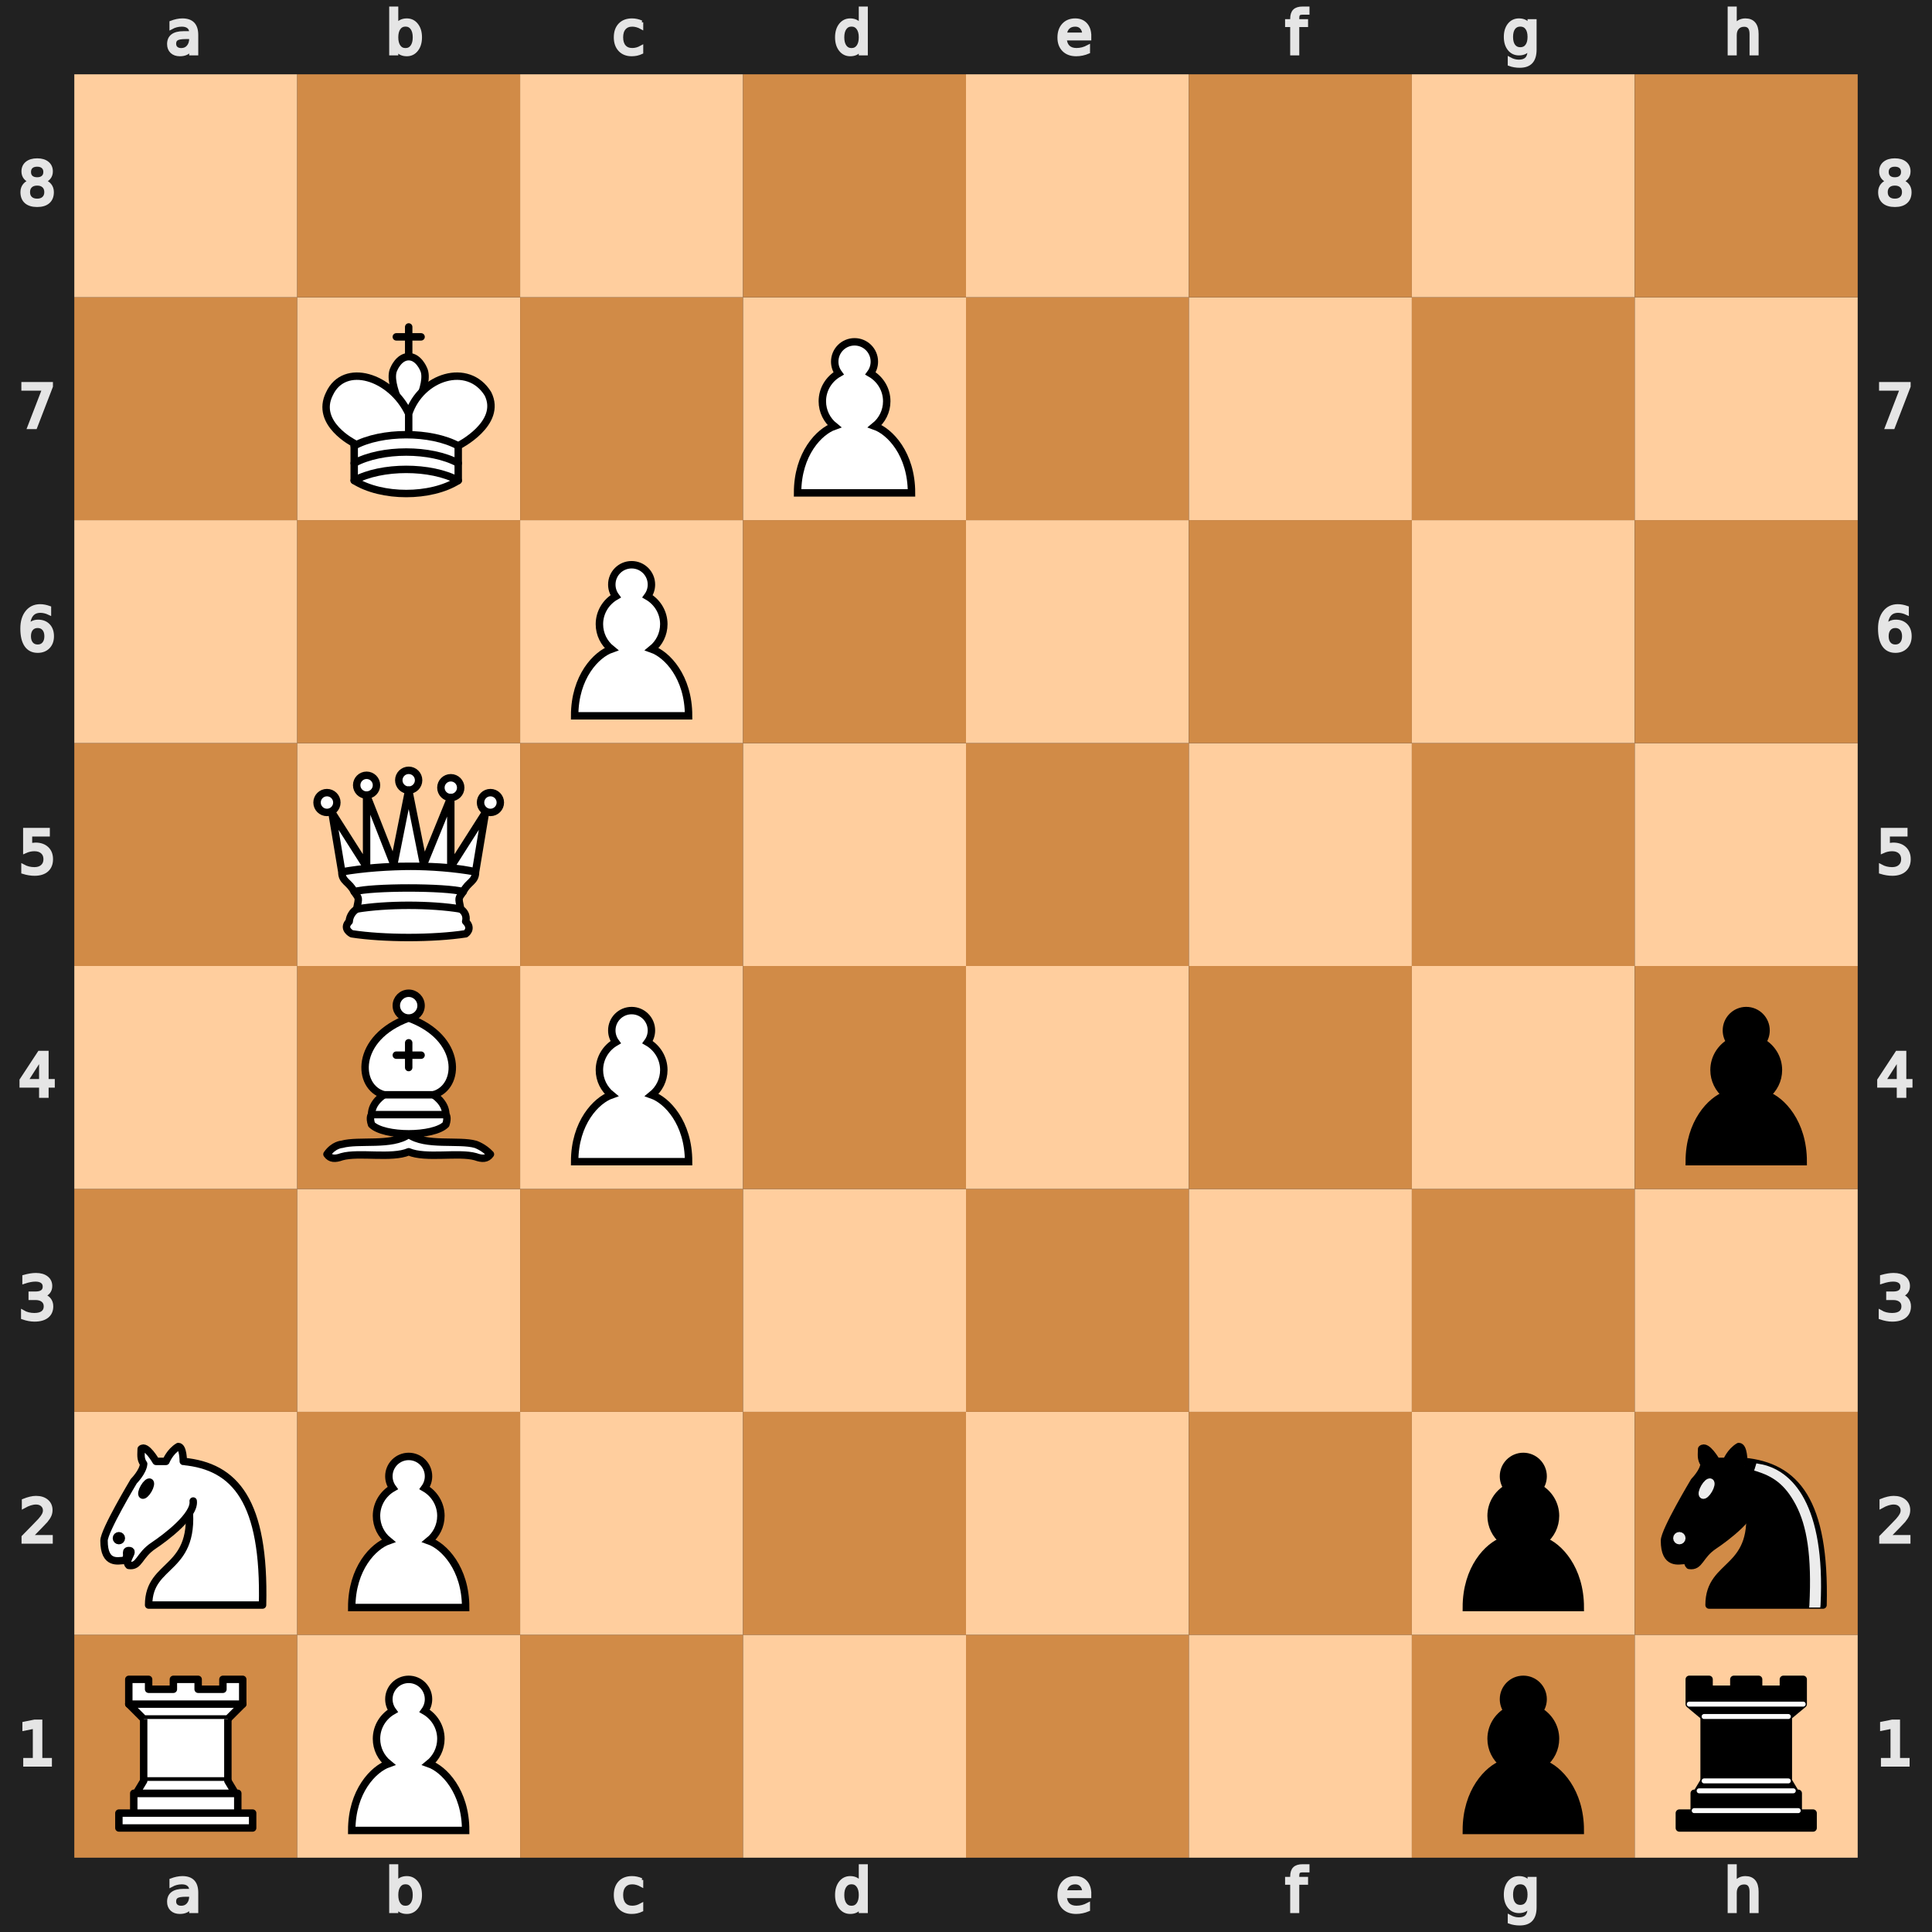
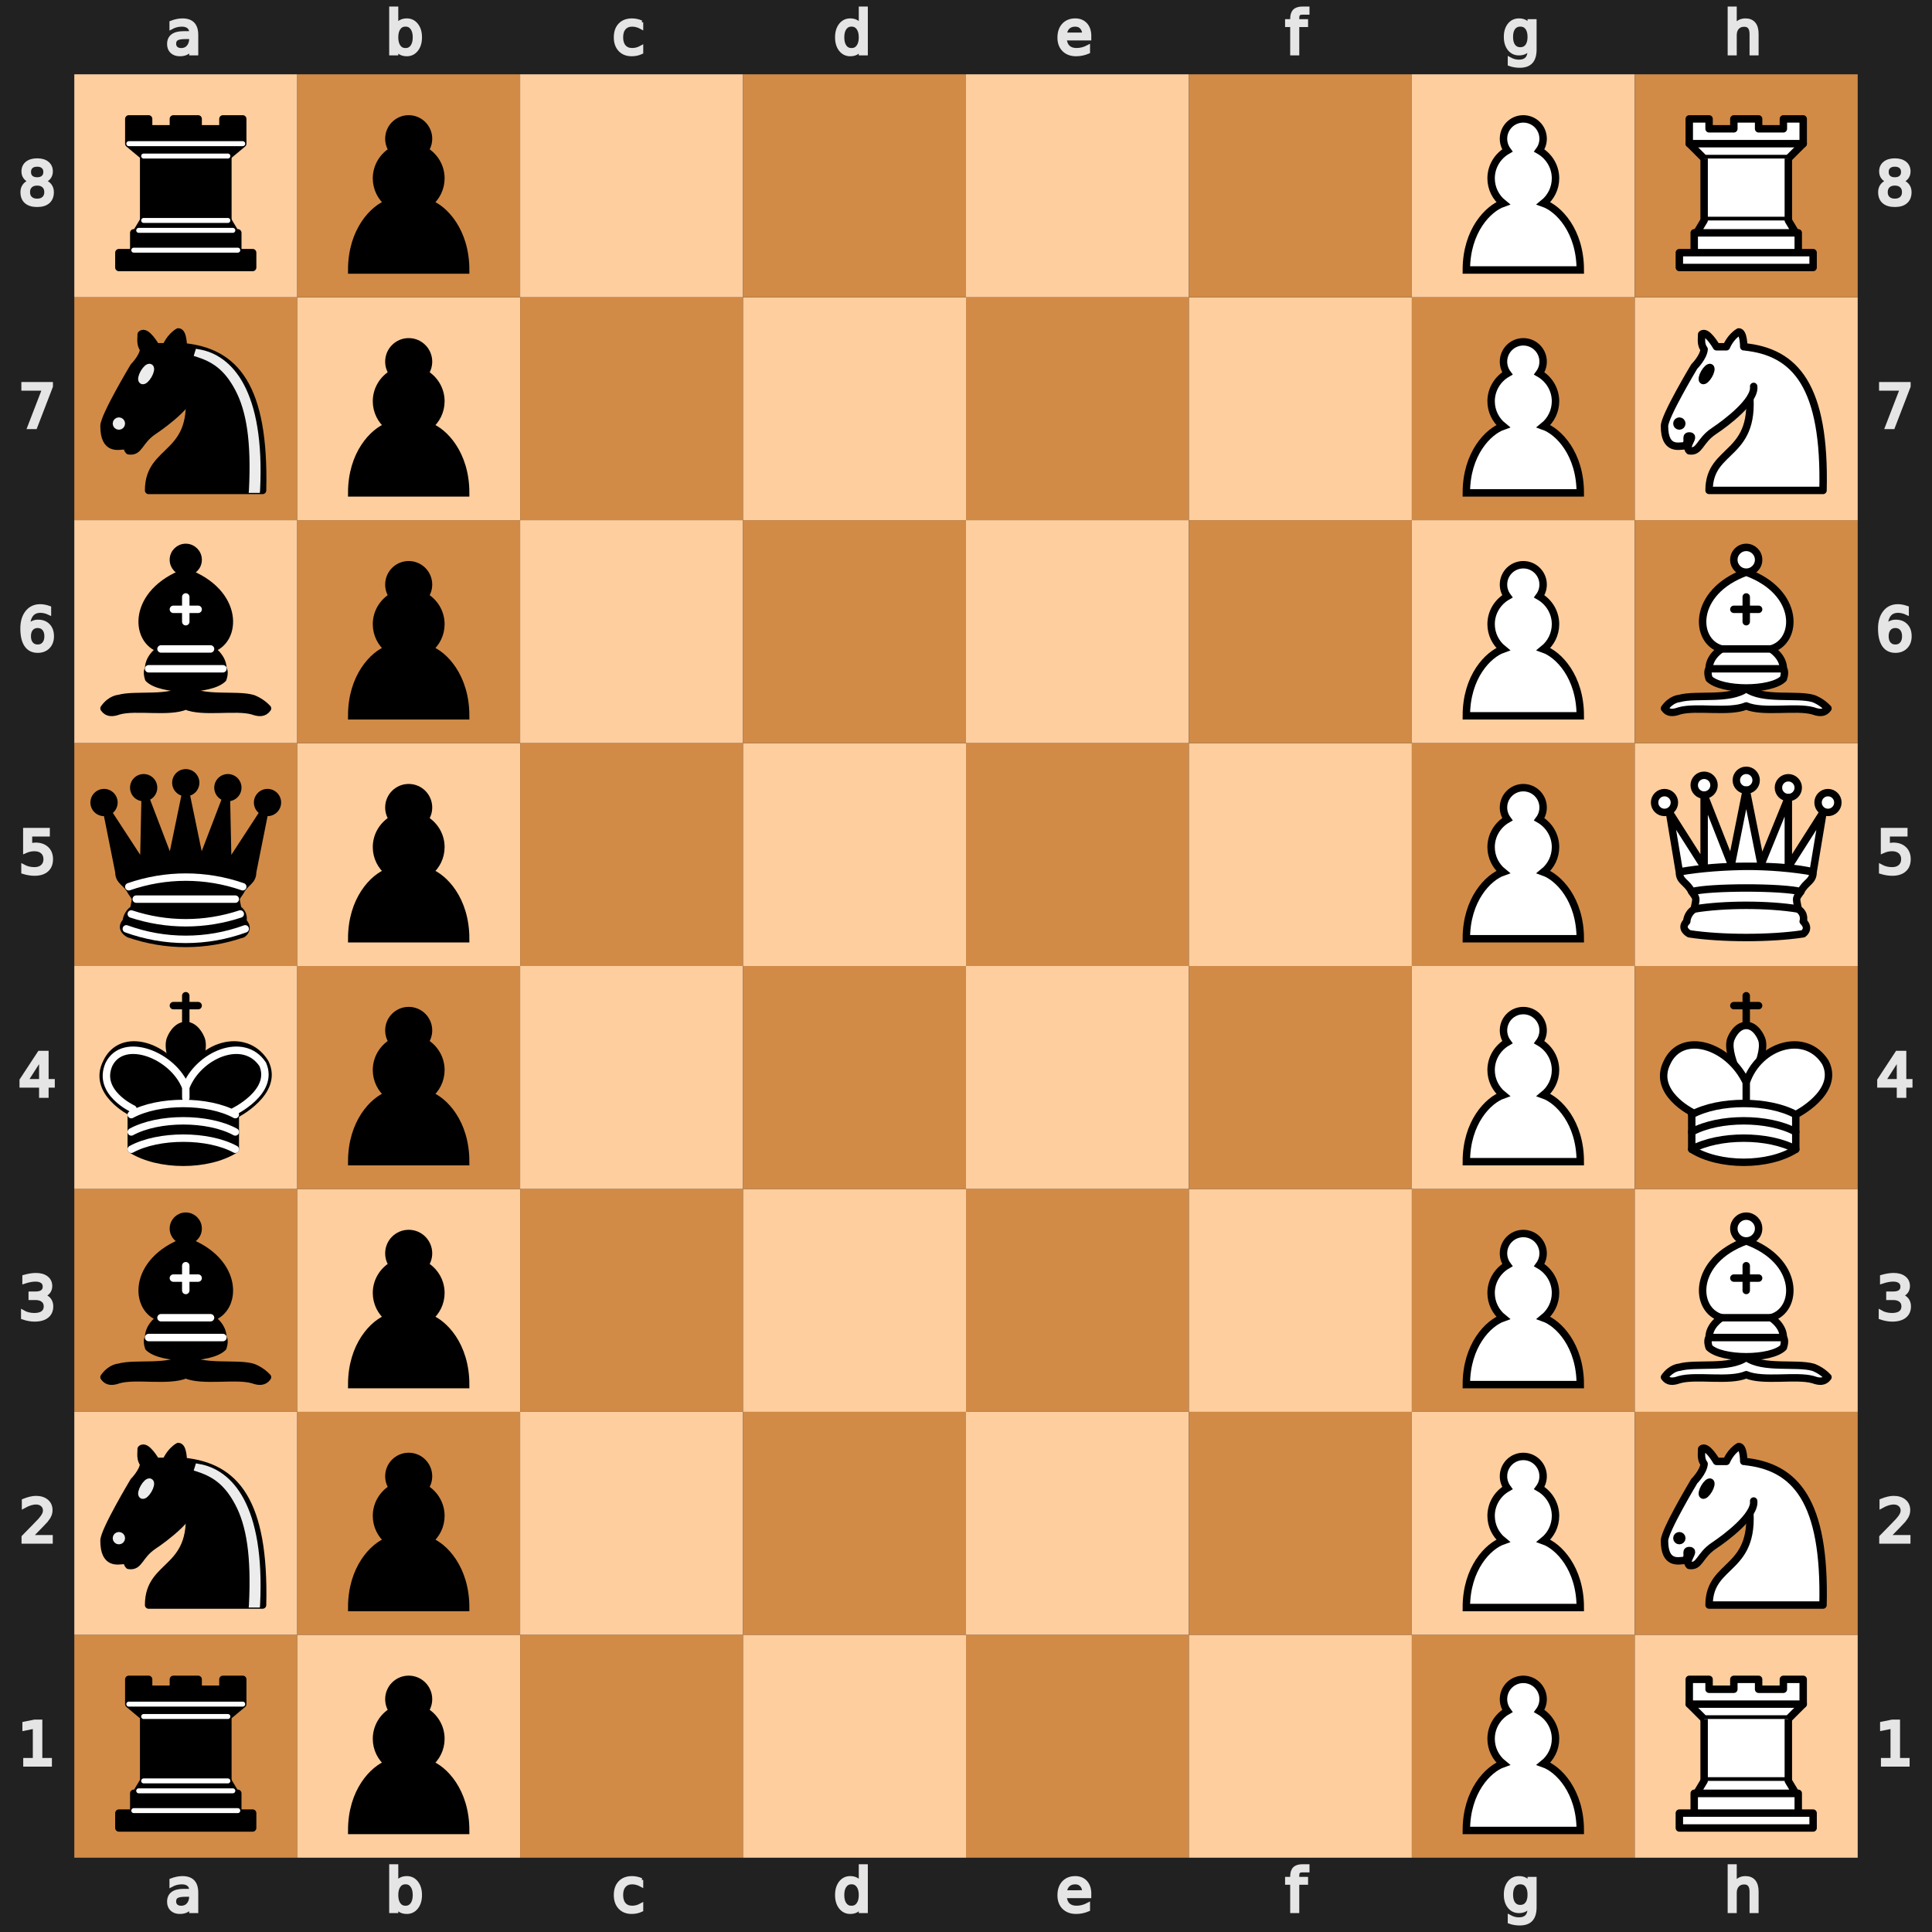
<svg xmlns="http://www.w3.org/2000/svg" xmlns:xlink="http://www.w3.org/1999/xlink" version="1.2" baseProfile="tiny" viewBox="0 0 390 390">
  <defs>
    <g id="white-pawn" class="white pawn">
      <path d="M22.5 9c-2.21 0-4 1.79-4 4 0 .89.29 1.71.78 2.38C17.33 16.5 16 18.59 16 21c0 2.03.94 3.84 2.41 5.03-3 1.06-7.41 5.55-7.41 13.47h23c0-7.92-4.41-12.41-7.41-13.47 1.47-1.19 2.41-3 2.41-5.03 0-2.41-1.33-4.5-3.28-5.62.49-.67.78-1.49.78-2.38 0-2.21-1.79-4-4-4z" fill="#fff" stroke="#000" stroke-width="1.5" stroke-linecap="round" />
    </g>
    <g id="white-knight" class="white knight" fill="none" fill-rule="evenodd" stroke="#000" stroke-width="1.5" stroke-linecap="round" stroke-linejoin="round">
      <path d="M 22,10 C 32.5,11 38.5,18 38,39 L 15,39 C 15,30 25,32.5 23,18" style="fill:#ffffff; stroke:#000000;" />
      <path d="M 24,18 C 24.38,20.91 18.45,25.37 16,27 C 13,29 13.18,31.34 11,31 C 9.958,30.06 12.41,27.96 11,28 C 10,28 11.19,29.23 10,30 C 9,30 5.997,31 6,26 C 6,24 12,14 12,14 C 12,14 13.89,12.1 14,10.5 C 13.27,9.506 13.5,8.5 13.5,7.5 C 14.5,6.5 16.5,10 16.5,10 L 18.5,10 C 18.5,10 19.28,8.008 21,7 C 22,7 22,10 22,10" style="fill:#ffffff; stroke:#000000;" />
      <path d="M 9.5 25.5 A 0.5 0.5 0 1 1 8.5,25.5 A 0.5 0.5 0 1 1 9.5 25.5 z" style="fill:#000000; stroke:#000000;" />
      <path d="M 15 15.5 A 0.5 1.5 0 1 1 14,15.5 A 0.5 1.5 0 1 1 15 15.5 z" transform="matrix(0.866,0.5,-0.5,0.866,9.693,-5.173)" style="fill:#000000; stroke:#000000;" />
    </g>
    <g id="white-bishop" class="white bishop" fill="none" fill-rule="evenodd" stroke="#000" stroke-width="1.5" stroke-linecap="round" stroke-linejoin="round">
      <g fill="#fff" stroke-linecap="butt">
        <path d="M9 36c3.39-.97 10.11.43 13.5-2 3.39 2.43 10.11 1.03 13.5 2 0 0 1.65.54 3 2-.68.97-1.65.99-3 .5-3.39-.97-10.11.46-13.5-1-3.39 1.46-10.11.03-13.5 1-1.354.49-2.323.47-3-.5 1.354-1.94 3-2 3-2zM15 32c2.5 2.5 12.5 2.5 15 0 .5-1.5 0-2 0-2 0-2.5-2.5-4-2.5-4 5.5-1.5 6-11.5-5-15.5-11 4-10.5 14-5 15.5 0 0-2.5 1.5-2.5 4 0 0-.5.5 0 2zM25 8a2.5 2.5 0 1 1-5 0 2.5 2.5 0 1 1 5 0z" />
      </g>
      <path d="M17.5 26h10M15 30h15m-7.5-14.5v5M20 18h5" stroke-linejoin="miter" />
    </g>
    <g id="white-rook" class="white rook" fill="#fff" fill-rule="evenodd" stroke="#000" stroke-width="1.5" stroke-linecap="round" stroke-linejoin="round">
      <path d="M9 39h27v-3H9v3zM12 36v-4h21v4H12zM11 14V9h4v2h5V9h5v2h5V9h4v5" stroke-linecap="butt" />
      <path d="M34 14l-3 3H14l-3-3" />
      <path d="M31 17v12.5H14V17" stroke-linecap="butt" stroke-linejoin="miter" />
      <path d="M31 29.5l1.5 2.5h-20l1.5-2.5" />
      <path d="M11 14h23" fill="none" stroke-linejoin="miter" />
    </g>
    <g id="white-queen" class="white queen" fill="#fff" fill-rule="evenodd" stroke="#000" stroke-width="1.5" stroke-linecap="round" stroke-linejoin="round">
      <path d="M8 12a2 2 0 1 1-4 0 2 2 0 1 1 4 0zM24.5 7.5a2 2 0 1 1-4 0 2 2 0 1 1 4 0zM41 12a2 2 0 1 1-4 0 2 2 0 1 1 4 0zM16 8.5a2 2 0 1 1-4 0 2 2 0 1 1 4 0zM33 9a2 2 0 1 1-4 0 2 2 0 1 1 4 0z" />
      <path d="M9 26c8.5-1.5 21-1.5 27 0l2-12-7 11V11l-5.5 13.5-3-15-3 15-5.5-14V25L7 14l2 12zM9 26c0 2 1.5 2 2.5 4 1 1.5 1 1 .5 3.5-1.5 1-1.5 2.5-1.5 2.5-1.5 1.5.5 2.5.5 2.5 6.5 1 16.5 1 23 0 0 0 1.5-1 0-2.5 0 0 .5-1.5-1-2.5-.5-2.5-.5-2 .5-3.5 1-2 2.5-2 2.5-4-8.5-1.5-18.5-1.5-27 0z" stroke-linecap="butt" />
      <path d="M11.5 30c3.5-1 18.5-1 22 0M12 33.5c6-1 15-1 21 0" fill="none" />
    </g>
    <g id="white-king" class="white king" fill="none" fill-rule="evenodd" stroke="#000" stroke-width="1.5" stroke-linecap="round" stroke-linejoin="round">
      <path d="M22.5 11.63V6M20 8h5" stroke-linejoin="miter" />
      <path d="M22.5 25s4.5-7.5 3-10.5c0 0-1-2.5-3-2.5s-3 2.5-3 2.5c-1.5 3 3 10.5 3 10.5" fill="#fff" stroke-linecap="butt" stroke-linejoin="miter" />
      <path d="M11.5 37c5.5 3.5 15.5 3.5 21 0v-7s9-4.5 6-10.5c-4-6.5-13.5-3.5-16 4V27v-3.5c-3.5-7.5-13-10.5-16-4-3 6 5 10 5 10V37z" fill="#fff" />
      <path d="M11.5 30c5.5-3 15.5-3 21 0m-21 3.5c5.5-3 15.5-3 21 0m-21 3.5c5.5-3 15.5-3 21 0" />
    </g>
    <g id="black-pawn" class="black pawn">
      <path d="M22.5 9c-2.21 0-4 1.79-4 4 0 .89.29 1.71.78 2.38C17.33 16.5 16 18.59 16 21c0 2.03.94 3.84 2.41 5.03-3 1.06-7.41 5.55-7.41 13.47h23c0-7.92-4.41-12.41-7.41-13.47 1.47-1.19 2.41-3 2.41-5.03 0-2.41-1.33-4.5-3.28-5.62.49-.67.78-1.49.78-2.38 0-2.21-1.79-4-4-4z" fill="#000" stroke="#000" stroke-width="1.5" stroke-linecap="round" />
    </g>
    <g id="black-knight" class="black knight" fill="none" fill-rule="evenodd" stroke="#000" stroke-width="1.5" stroke-linecap="round" stroke-linejoin="round">
      <path d="M 22,10 C 32.5,11 38.5,18 38,39 L 15,39 C 15,30 25,32.5 23,18" style="fill:#000000; stroke:#000000;" />
      <path d="M 24,18 C 24.38,20.91 18.45,25.37 16,27 C 13,29 13.18,31.34 11,31 C 9.958,30.06 12.41,27.96 11,28 C 10,28 11.19,29.23 10,30 C 9,30 5.997,31 6,26 C 6,24 12,14 12,14 C 12,14 13.89,12.1 14,10.5 C 13.27,9.506 13.5,8.5 13.5,7.5 C 14.5,6.5 16.5,10 16.5,10 L 18.5,10 C 18.5,10 19.28,8.008 21,7 C 22,7 22,10 22,10" style="fill:#000000; stroke:#000000;" />
      <path d="M 9.5 25.5 A 0.5 0.5 0 1 1 8.5,25.5 A 0.5 0.5 0 1 1 9.5 25.5 z" style="fill:#ececec; stroke:#ececec;" />
      <path d="M 15 15.5 A 0.5 1.5 0 1 1 14,15.5 A 0.5 1.5 0 1 1 15 15.5 z" transform="matrix(0.866,0.5,-0.5,0.866,9.693,-5.173)" style="fill:#ececec; stroke:#ececec;" />
      <path d="M 24.55,10.4 L 24.1,11.85 L 24.6,12 C 27.75,13 30.25,14.49 32.5,18.75 C 34.75,23.01 35.75,29.06 35.25,39 L 35.2,39.5 L 37.45,39.5 L 37.5,39 C 38,28.94 36.62,22.15 34.25,17.66 C 31.88,13.17 28.46,11.02 25.06,10.5 L 24.55,10.4 z " style="fill:#ececec; stroke:none;" />
    </g>
+     <g id="black-bishop" class="black bishop" fill="none" fill-rule="evenodd" stroke="#000" stroke-width="1.5" stroke-linecap="round" stroke-linejoin="round">
+       <path d="M9 36c3.39-.97 10.11.43 13.5-2 3.39 2.43 10.11 1.03 13.5 2 0 0 1.65.54 3 2-.68.97-1.65.99-3 .5-3.39-.97-10.11.46-13.5-1-3.39 1.46-10.11.03-13.5 1-1.354.49-2.323.47-3-.5 1.354-1.94 3-2 3-2zm6-4c2.5 2.5 12.5 2.5 15 0 .5-1.5 0-2 0-2 0-2.5-2.5-4-2.5-4 5.5-1.5 6-11.5-5-15.5-11 4-10.5 14-5 15.5 0 0-2.5 1.5-2.5 4 0 0-.5.5 0 2zM25 8a2.5 2.5 0 1 1-5 0 2.5 2.5 0 1 1 5 0z" fill="#000" stroke-linecap="butt" />
+       <path d="M17.5 26h10M15 30h15m-7.5-14.5v5M20 18h5" stroke="#fff" stroke-linejoin="miter" />
+     </g>
    <g id="black-rook" class="black rook" fill="#000" fill-rule="evenodd" stroke="#000" stroke-width="1.5" stroke-linecap="round" stroke-linejoin="round">
      <path d="M9 39h27v-3H9v3zM12.5 32l1.5-2.5h17l1.5 2.5h-20zM12 36v-4h21v4H12z" stroke-linecap="butt" />
      <path d="M14 29.5v-13h17v13H14z" stroke-linecap="butt" stroke-linejoin="miter" />
      <path d="M14 16.5L11 14h23l-3 2.5H14zM11 14V9h4v2h5V9h5v2h5V9h4v5H11z" stroke-linecap="butt" />
      <path d="M12 35.5h21M13 31.5h19M14 29.5h17M14 16.5h17M11 14h23" fill="none" stroke="#fff" stroke-width="1" stroke-linejoin="miter" />
+     </g>
+     <g id="black-queen" class="black queen" fill="#000" fill-rule="evenodd" stroke="#000" stroke-width="1.5" stroke-linecap="round" stroke-linejoin="round">
+       <g fill="#000" stroke="none">
+         <circle cx="6" cy="12" r="2.75" />
+         <circle cx="14" cy="9" r="2.75" />
+         <circle cx="22.5" cy="8" r="2.75" />
+         <circle cx="31" cy="9" r="2.75" />
+         <circle cx="39" cy="12" r="2.75" />
+       </g>
+       <path d="M9 26c8.5-1.5 21-1.5 27 0l2.5-12.5L31 25l-.3-14.1-5.2 13.6-3-14.5-3 14.5-5.2-13.6L14 25 6.5 13.5 9 26zM9 26c0 2 1.5 2 2.5 4 1 1.5 1 1 .5 3.5-1.5 1-1.5 2.5-1.5 2.5-1.5 1.5.5 2.5.5 2.5 6.5 1 16.5 1 23 0 0 0 1.5-1 0-2.5 0 0 .5-1.5-1-2.5-.5-2.5-.5-2 .5-3.5 1-2 2.5-2 2.5-4-8.5-1.5-18.5-1.5-27 0z" stroke-linecap="butt" />
+       <path d="M11 38.5a35 35 1 0 0 23 0" fill="none" stroke-linecap="butt" />
+       <path d="M11 29a35 35 1 0 1 23 0M12.5 31.5h20M11.5 34.5a35 35 1 0 0 22 0M10.5 37.5a35 35 1 0 0 24 0" fill="none" stroke="#fff" />
+     </g>
+     <g id="black-king" class="black king" fill="none" fill-rule="evenodd" stroke="#000" stroke-width="1.5" stroke-linecap="round" stroke-linejoin="round">
+       <path d="M22.5 11.63V6" stroke-linejoin="miter" />
+       <path d="M22.5 25s4.5-7.5 3-10.5c0 0-1-2.5-3-2.5s-3 2.5-3 2.5c-1.5 3 3 10.5 3 10.5" fill="#000" stroke-linecap="butt" stroke-linejoin="miter" />
+       <path d="M11.5 37c5.5 3.5 15.5 3.5 21 0v-7s9-4.5 6-10.5c-4-6.5-13.5-3.5-16 4V27v-3.5c-3.5-7.5-13-10.5-16-4-3 6 5 10 5 10V37z" fill="#000" />
+       <path d="M20 8h5" stroke-linejoin="miter" />
+       <path d="M32 29.5s8.5-4 6.03-9.65C34.15 14 25 18 22.5 24.5l.01 2.1-.01-2.1C20 18 9.906 14 6.997 19.85c-2.497 5.65 4.853 9 4.853 9M11.5 30c5.5-3 15.5-3 21 0m-21 3.5c5.5-3 15.5-3 21 0m-21 3.5c5.5-3 15.5-3 21 0" stroke="#fff" />
    </g>
  </defs>
  <rect x="0" y="0" width="390" height="390" fill="#212121" />
  <g transform="translate(20, 0) scale(0.75, 0.75)" fill="#e5e5e5" stroke="#e5e5e5">
    <path d="M23.328 10.016q-1.742 0-2.414.398-.672.398-.672 1.36 0 .765.5 1.218.508.445 1.375.445 1.196 0 1.914-.843.727-.852.727-2.258v-.32zm2.867-.594v4.992h-1.437v-1.328q-.492.797-1.227 1.18-.734.375-1.797.375-1.343 0-2.14-.75-.79-.758-.79-2.024 0-1.476.985-2.226.992-.75 2.953-.75h2.016V8.75q0-.992-.656-1.531-.649-.547-1.829-.547-.75 0-1.46.18-.711.18-1.368.539V6.062q.79-.304 1.532-.453.742-.156 1.445-.156 1.898 0 2.836.984.937.985.937 2.985z" />
  </g>
  <g transform="translate(20, 375) scale(0.75, 0.75)" fill="#e5e5e5" stroke="#e5e5e5">
    <path d="M23.328 10.016q-1.742 0-2.414.398-.672.398-.672 1.36 0 .765.5 1.218.508.445 1.375.445 1.196 0 1.914-.843.727-.852.727-2.258v-.32zm2.867-.594v4.992h-1.437v-1.328q-.492.797-1.227 1.18-.734.375-1.797.375-1.343 0-2.14-.75-.79-.758-.79-2.024 0-1.476.985-2.226.992-.75 2.953-.75h2.016V8.75q0-.992-.656-1.531-.649-.547-1.829-.547-.75 0-1.46.18-.711.18-1.368.539V6.062q.79-.304 1.532-.453.742-.156 1.445-.156 1.898 0 2.836.984.937.985.937 2.985z" />
  </g>
  <g transform="translate(65, 0) scale(0.75, 0.75)" fill="#e5e5e5" stroke="#e5e5e5">
    <path d="M24.922 10.047q0-1.586-.656-2.485-.649-.906-1.79-.906-1.14 0-1.796.906-.649.899-.649 2.485 0 1.586.649 2.492.656.898 1.797.898 1.14 0 1.789-.898.656-.906.656-2.492zm-4.89-3.055q.452-.781 1.14-1.156.695-.383 1.656-.383 1.594 0 2.586 1.266 1 1.265 1 3.328 0 2.062-1 3.328-.992 1.266-2.586 1.266-.96 0-1.656-.375-.688-.383-1.14-1.164v1.312h-1.446V2.258h1.445z" />
  </g>
  <g transform="translate(65, 375) scale(0.75, 0.75)" fill="#e5e5e5" stroke="#e5e5e5">
    <path d="M24.922 10.047q0-1.586-.656-2.485-.649-.906-1.79-.906-1.14 0-1.796.906-.649.899-.649 2.485 0 1.586.649 2.492.656.898 1.797.898 1.14 0 1.789-.898.656-.906.656-2.492zm-4.89-3.055q.452-.781 1.14-1.156.695-.383 1.656-.383 1.594 0 2.586 1.266 1 1.265 1 3.328 0 2.062-1 3.328-.992 1.266-2.586 1.266-.96 0-1.656-.375-.688-.383-1.14-1.164v1.312h-1.446V2.258h1.445z" />
  </g>
  <g transform="translate(110, 0) scale(0.75, 0.75)" fill="#e5e5e5" stroke="#e5e5e5">
    <path d="M25.96 6v1.344q-.608-.336-1.226-.5-.609-.172-1.234-.172-1.398 0-2.172.89-.773.883-.773 2.485 0 1.601.773 2.492.774.883 2.172.883.625 0 1.234-.164.618-.172 1.227-.508v1.328q-.602.281-1.25.422-.64.14-1.367.14-1.977 0-3.14-1.242-1.165-1.242-1.165-3.351 0-2.14 1.172-3.367 1.18-1.227 3.227-1.227.664 0 1.296.14.633.134 1.227.407z" />
  </g>
  <g transform="translate(110, 375) scale(0.75, 0.75)" fill="#e5e5e5" stroke="#e5e5e5">
    <path d="M25.96 6v1.344q-.608-.336-1.226-.5-.609-.172-1.234-.172-1.398 0-2.172.89-.773.883-.773 2.485 0 1.601.773 2.492.774.883 2.172.883.625 0 1.234-.164.618-.172 1.227-.508v1.328q-.602.281-1.25.422-.64.14-1.367.14-1.977 0-3.14-1.242-1.165-1.242-1.165-3.351 0-2.14 1.172-3.367 1.18-1.227 3.227-1.227.664 0 1.296.14.633.134 1.227.407z" />
  </g>
  <g transform="translate(155, 0) scale(0.75, 0.75)" fill="#e5e5e5" stroke="#e5e5e5">
    <path d="M24.973 6.992V2.258h1.437v12.156h-1.437v-1.312q-.453.78-1.149 1.164-.687.375-1.656.375-1.586 0-2.586-1.266-.992-1.266-.992-3.328 0-2.063.992-3.328 1-1.266 2.586-1.266.969 0 1.656.383.696.375 1.149 1.156zm-4.899 3.055q0 1.586.649 2.492.656.898 1.797.898 1.14 0 1.796-.898.657-.906.657-2.492 0-1.586-.657-2.485-.656-.906-1.796-.906-1.141 0-1.797.906-.649.899-.649 2.485z" />
  </g>
  <g transform="translate(155, 375) scale(0.75, 0.75)" fill="#e5e5e5" stroke="#e5e5e5">
    <path d="M24.973 6.992V2.258h1.437v12.156h-1.437v-1.312q-.453.78-1.149 1.164-.687.375-1.656.375-1.586 0-2.586-1.266-.992-1.266-.992-3.328 0-2.063.992-3.328 1-1.266 2.586-1.266.969 0 1.656.383.696.375 1.149 1.156zm-4.899 3.055q0 1.586.649 2.492.656.898 1.797.898 1.14 0 1.796-.898.657-.906.657-2.492 0-1.586-.657-2.485-.656-.906-1.796-.906-1.141 0-1.797.906-.649.899-.649 2.485z" />
  </g>
  <g transform="translate(200, 0) scale(0.75, 0.75)" fill="#e5e5e5" stroke="#e5e5e5">
    <path d="M26.555 9.68v.703h-6.61q.094 1.484.89 2.265.806.774 2.235.774.828 0 1.602-.203.781-.203 1.547-.61v1.36q-.774.328-1.586.5-.813.172-1.649.172-2.093 0-3.32-1.22-1.219-1.218-1.219-3.296 0-2.148 1.157-3.406 1.164-1.266 3.132-1.266 1.766 0 2.79 1.14 1.03 1.134 1.03 3.087zm-1.438-.422q-.015-1.18-.664-1.883-.64-.703-1.703-.703-1.203 0-1.93.68-.718.68-.828 1.914z" />
  </g>
  <g transform="translate(200, 375) scale(0.75, 0.75)" fill="#e5e5e5" stroke="#e5e5e5">
    <path d="M26.555 9.68v.703h-6.61q.094 1.484.89 2.265.806.774 2.235.774.828 0 1.602-.203.781-.203 1.547-.61v1.36q-.774.328-1.586.5-.813.172-1.649.172-2.093 0-3.32-1.22-1.219-1.218-1.219-3.296 0-2.148 1.157-3.406 1.164-1.266 3.132-1.266 1.766 0 2.79 1.14 1.03 1.134 1.03 3.087zm-1.438-.422q-.015-1.18-.664-1.883-.64-.703-1.703-.703-1.203 0-1.93.68-.718.68-.828 1.914z" />
  </g>
  <g transform="translate(245, 0) scale(0.75, 0.75)" fill="#e5e5e5" stroke="#e5e5e5">
    <path d="M25.285 2.258v1.195H23.91q-.773 0-1.078.313-.297.312-.297 1.125v.773h2.367v1.117h-2.367v7.633H21.09V6.781h-1.375V5.664h1.375v-.61q0-1.46.68-2.124.68-.672 2.156-.672z" />
  </g>
  <g transform="translate(245, 375) scale(0.75, 0.75)" fill="#e5e5e5" stroke="#e5e5e5">
    <path d="M25.285 2.258v1.195H23.91q-.773 0-1.078.313-.297.312-.297 1.125v.773h2.367v1.117h-2.367v7.633H21.09V6.781h-1.375V5.664h1.375v-.61q0-1.46.68-2.124.68-.672 2.156-.672z" />
  </g>
  <g transform="translate(290, 0) scale(0.75, 0.75)" fill="#e5e5e5" stroke="#e5e5e5">
    <path d="M24.973 9.937q0-1.562-.649-2.421-.64-.86-1.804-.86-1.157 0-1.805.86-.64.859-.64 2.421 0 1.555.64 2.415.648.859 1.805.859 1.164 0 1.804-.86.649-.859.649-2.414zm1.437 3.391q0 2.234-.992 3.32-.992 1.094-3.04 1.094-.757 0-1.429-.117-.672-.11-1.304-.344v-1.398q.632.344 1.25.508.617.164 1.257.164 1.414 0 2.118-.743.703-.734.703-2.226v-.711q-.446.773-1.141 1.156-.695.383-1.664.383-1.61 0-2.594-1.227-.984-1.226-.984-3.25 0-2.03.984-3.257.985-1.227 2.594-1.227.969 0 1.664.383t1.14 1.156V5.664h1.438z" />
  </g>
  <g transform="translate(290, 375) scale(0.75, 0.75)" fill="#e5e5e5" stroke="#e5e5e5">
    <path d="M24.973 9.937q0-1.562-.649-2.421-.64-.86-1.804-.86-1.157 0-1.805.86-.64.859-.64 2.421 0 1.555.64 2.415.648.859 1.805.859 1.164 0 1.804-.86.649-.859.649-2.414zm1.437 3.391q0 2.234-.992 3.32-.992 1.094-3.04 1.094-.757 0-1.429-.117-.672-.11-1.304-.344v-1.398q.632.344 1.25.508.617.164 1.257.164 1.414 0 2.118-.743.703-.734.703-2.226v-.711q-.446.773-1.141 1.156-.695.383-1.664.383-1.61 0-2.594-1.227-.984-1.226-.984-3.25 0-2.03.984-3.257.985-1.227 2.594-1.227.969 0 1.664.383t1.14 1.156V5.664h1.438z" />
  </g>
  <g transform="translate(335, 0) scale(0.75, 0.75)" fill="#e5e5e5" stroke="#e5e5e5">
    <path d="M26.164 9.133v5.281h-1.437V9.18q0-1.243-.485-1.86-.484-.617-1.453-.617-1.164 0-1.836.742-.672.742-.672 2.024v4.945h-1.445V2.258h1.445v4.765q.516-.789 1.211-1.18.703-.39 1.617-.39 1.508 0 2.282.938.773.93.773 2.742z" />
  </g>
  <g transform="translate(335, 375) scale(0.75, 0.75)" fill="#e5e5e5" stroke="#e5e5e5">
    <path d="M26.164 9.133v5.281h-1.437V9.18q0-1.243-.485-1.86-.484-.617-1.453-.617-1.164 0-1.836.742-.672.742-.672 2.024v4.945h-1.445V2.258h1.445v4.765q.516-.789 1.211-1.18.703-.39 1.617-.39 1.508 0 2.282.938.773.93.773 2.742z" />
  </g>
  <g transform="translate(0, 335) scale(0.75, 0.75)" fill="#e5e5e5" stroke="#e5e5e5">
    <path d="M6.754 26.996h2.578v-8.898l-2.805.562v-1.437l2.79-.563h1.578v10.336h2.578v1.328h-6.72z" />
  </g>
  <g transform="translate(375, 335) scale(0.75, 0.75)" fill="#e5e5e5" stroke="#e5e5e5">
    <path d="M6.754 26.996h2.578v-8.898l-2.805.562v-1.437l2.79-.563h1.578v10.336h2.578v1.328h-6.72z" />
  </g>
  <g transform="translate(0, 290) scale(0.75, 0.75)" fill="#e5e5e5" stroke="#e5e5e5">
    <path d="M8.195 26.996h5.508v1.328H6.297v-1.328q.898-.93 2.445-2.492 1.555-1.57 1.953-2.024.758-.851 1.055-1.437.305-.594.305-1.164 0-.93-.657-1.516-.648-.586-1.695-.586-.742 0-1.57.258-.82.258-1.758.781v-1.593q.953-.383 1.781-.578.828-.196 1.516-.196 1.812 0 2.89.906 1.079.907 1.079 2.422 0 .72-.274 1.368-.265.64-.976 1.515-.196.227-1.243 1.313-1.046 1.078-2.953 3.023z" />
  </g>
  <g transform="translate(375, 290) scale(0.75, 0.75)" fill="#e5e5e5" stroke="#e5e5e5">
    <path d="M8.195 26.996h5.508v1.328H6.297v-1.328q.898-.93 2.445-2.492 1.555-1.57 1.953-2.024.758-.851 1.055-1.437.305-.594.305-1.164 0-.93-.657-1.516-.648-.586-1.695-.586-.742 0-1.57.258-.82.258-1.758.781v-1.593q.953-.383 1.781-.578.828-.196 1.516-.196 1.812 0 2.89.906 1.079.907 1.079 2.422 0 .72-.274 1.368-.265.64-.976 1.515-.196.227-1.243 1.313-1.046 1.078-2.953 3.023z" />
  </g>
  <g transform="translate(0, 245) scale(0.75, 0.75)" fill="#e5e5e5" stroke="#e5e5e5">
    <path d="M11.434 22.035q1.132.242 1.765 1.008.64.766.64 1.89 0 1.727-1.187 2.672-1.187.946-3.375.946-.734 0-1.515-.149-.774-.14-1.602-.43V26.45q.656.383 1.438.578.78.196 1.632.196 1.485 0 2.258-.586.782-.586.782-1.703 0-1.032-.727-1.61-.719-.586-2.008-.586h-1.36v-1.297h1.423q1.164 0 1.78-.46.618-.47.618-1.344 0-.899-.64-1.375-.633-.485-1.82-.485-.65 0-1.391.141-.743.14-1.633.437V16.95q.898-.25 1.68-.375.788-.125 1.484-.125 1.797 0 2.844.82 1.046.813 1.046 2.204 0 .968-.554 1.64-.555.664-1.578.922z" />
  </g>
  <g transform="translate(375, 245) scale(0.75, 0.75)" fill="#e5e5e5" stroke="#e5e5e5">
    <path d="M11.434 22.035q1.132.242 1.765 1.008.64.766.64 1.89 0 1.727-1.187 2.672-1.187.946-3.375.946-.734 0-1.515-.149-.774-.14-1.602-.43V26.45q.656.383 1.438.578.78.196 1.632.196 1.485 0 2.258-.586.782-.586.782-1.703 0-1.032-.727-1.61-.719-.586-2.008-.586h-1.36v-1.297h1.423q1.164 0 1.78-.46.618-.47.618-1.344 0-.899-.64-1.375-.633-.485-1.82-.485-.65 0-1.391.141-.743.14-1.633.437V16.95q.898-.25 1.68-.375.788-.125 1.484-.125 1.797 0 2.844.82 1.046.813 1.046 2.204 0 .968-.554 1.64-.555.664-1.578.922z" />
  </g>
  <g transform="translate(0, 200) scale(0.75, 0.75)" fill="#e5e5e5" stroke="#e5e5e5">
    <path d="M11.016 18.035L7.03 24.262h3.985zm-.414-1.375h1.984v7.602h1.664v1.312h-1.664v2.75h-1.57v-2.75H5.75v-1.523z" />
  </g>
  <g transform="translate(375, 200) scale(0.75, 0.75)" fill="#e5e5e5" stroke="#e5e5e5">
    <path d="M11.016 18.035L7.03 24.262h3.985zm-.414-1.375h1.984v7.602h1.664v1.312h-1.664v2.75h-1.57v-2.75H5.75v-1.523z" />
  </g>
  <g transform="translate(0, 155) scale(0.75, 0.75)" fill="#e5e5e5" stroke="#e5e5e5">
    <path d="M6.719 16.66h6.195v1.328h-4.75v2.86q.344-.118.688-.172.343-.063.687-.063 1.953 0 3.094 1.07 1.14 1.07 1.14 2.899 0 1.883-1.171 2.93-1.172 1.039-3.305 1.039-.735 0-1.5-.125-.758-.125-1.57-.375v-1.586q.703.383 1.453.57.75.188 1.586.188 1.351 0 2.14-.711.79-.711.79-1.93 0-1.219-.79-1.93-.789-.71-2.14-.71-.633 0-1.266.14-.625.14-1.281.438z" />
  </g>
  <g transform="translate(375, 155) scale(0.75, 0.75)" fill="#e5e5e5" stroke="#e5e5e5">
    <path d="M6.719 16.66h6.195v1.328h-4.75v2.86q.344-.118.688-.172.343-.063.687-.063 1.953 0 3.094 1.07 1.14 1.07 1.14 2.899 0 1.883-1.171 2.93-1.172 1.039-3.305 1.039-.735 0-1.5-.125-.758-.125-1.57-.375v-1.586q.703.383 1.453.57.75.188 1.586.188 1.351 0 2.14-.711.79-.711.79-1.93 0-1.219-.79-1.93-.789-.71-2.14-.71-.633 0-1.266.14-.625.14-1.281.438z" />
  </g>
  <g transform="translate(0, 110) scale(0.75, 0.75)" fill="#e5e5e5" stroke="#e5e5e5">
    <path d="M10.137 21.863q-1.063 0-1.688.727-.617.726-.617 1.992 0 1.258.617 1.992.625.727 1.688.727 1.062 0 1.68-.727.624-.734.624-1.992 0-1.266-.625-1.992-.617-.727-1.68-.727zm3.133-4.945v1.437q-.594-.28-1.204-.43-.601-.148-1.195-.148-1.562 0-2.39 1.055-.82 1.055-.938 3.188.46-.68 1.156-1.04.696-.367 1.531-.367 1.758 0 2.774 1.07 1.023 1.063 1.023 2.899 0 1.797-1.062 2.883-1.063 1.086-2.828 1.086-2.024 0-3.094-1.547-1.07-1.555-1.07-4.5 0-2.766 1.312-4.406 1.313-1.649 3.524-1.649.593 0 1.195.117.61.118 1.266.352z" />
  </g>
  <g transform="translate(375, 110) scale(0.75, 0.75)" fill="#e5e5e5" stroke="#e5e5e5">
    <path d="M10.137 21.863q-1.063 0-1.688.727-.617.726-.617 1.992 0 1.258.617 1.992.625.727 1.688.727 1.062 0 1.68-.727.624-.734.624-1.992 0-1.266-.625-1.992-.617-.727-1.68-.727zm3.133-4.945v1.437q-.594-.28-1.204-.43-.601-.148-1.195-.148-1.562 0-2.39 1.055-.82 1.055-.938 3.188.46-.68 1.156-1.04.696-.367 1.531-.367 1.758 0 2.774 1.07 1.023 1.063 1.023 2.899 0 1.797-1.062 2.883-1.063 1.086-2.828 1.086-2.024 0-3.094-1.547-1.07-1.555-1.07-4.5 0-2.766 1.312-4.406 1.313-1.649 3.524-1.649.593 0 1.195.117.61.118 1.266.352z" />
  </g>
  <g transform="translate(0, 65) scale(0.75, 0.75)" fill="#e5e5e5" stroke="#e5e5e5">
    <path d="M6.25 16.66h7.5v.672L9.516 28.324H7.867l3.985-10.336H6.25z" />
  </g>
  <g transform="translate(375, 65) scale(0.75, 0.75)" fill="#e5e5e5" stroke="#e5e5e5">
    <path d="M6.25 16.66h7.5v.672L9.516 28.324H7.867l3.985-10.336H6.25z" />
  </g>
  <g transform="translate(0, 20) scale(0.75, 0.75)" fill="#e5e5e5" stroke="#e5e5e5">
    <path d="M10 22.785q-1.125 0-1.773.602-.641.601-.641 1.656t.64 1.656q.649.602 1.774.602t1.773-.602q.649-.61.649-1.656 0-1.055-.649-1.656-.64-.602-1.773-.602zm-1.578-.672q-1.016-.25-1.586-.945-.563-.695-.563-1.695 0-1.399.993-2.211 1-.813 2.734-.813 1.742 0 2.734.813.993.812.993 2.21 0 1-.57 1.696-.563.695-1.571.945 1.14.266 1.773 1.04.641.773.641 1.89 0 1.695-1.04 2.602-1.03.906-2.96.906t-2.969-.906Q6 26.738 6 25.043q0-1.117.64-1.89.641-.774 1.782-1.04zm-.578-2.492q0 .906.562 1.414.57.508 1.594.508 1.016 0 1.586-.508.578-.508.578-1.414 0-.906-.578-1.414-.57-.508-1.586-.508-1.023 0-1.594.508-.562.508-.562 1.414z" />
  </g>
  <g transform="translate(375, 20) scale(0.75, 0.75)" fill="#e5e5e5" stroke="#e5e5e5">
    <path d="M10 22.785q-1.125 0-1.773.602-.641.601-.641 1.656t.64 1.656q.649.602 1.774.602t1.773-.602q.649-.61.649-1.656 0-1.055-.649-1.656-.64-.602-1.773-.602zm-1.578-.672q-1.016-.25-1.586-.945-.563-.695-.563-1.695 0-1.399.993-2.211 1-.813 2.734-.813 1.742 0 2.734.813.993.812.993 2.21 0 1-.57 1.696-.563.695-1.571.945 1.14.266 1.773 1.04.641.773.641 1.89 0 1.695-1.04 2.602-1.03.906-2.96.906t-2.969-.906Q6 26.738 6 25.043q0-1.117.64-1.89.641-.774 1.782-1.04zm-.578-2.492q0 .906.562 1.414.57.508 1.594.508 1.016 0 1.586-.508.578-.508.578-1.414 0-.906-.578-1.414-.57-.508-1.586-.508-1.023 0-1.594.508-.562.508-.562 1.414z" />
  </g>
  <rect x="15" y="330" width="45" height="45" class="square dark a1" stroke="none" fill="#d18b47" />
  <rect x="60" y="330" width="45" height="45" class="square light b1" stroke="none" fill="#ffce9e" />
  <rect x="105" y="330" width="45" height="45" class="square dark c1" stroke="none" fill="#d18b47" />
  <rect x="150" y="330" width="45" height="45" class="square light d1" stroke="none" fill="#ffce9e" />
  <rect x="195" y="330" width="45" height="45" class="square dark e1" stroke="none" fill="#d18b47" />
  <rect x="240" y="330" width="45" height="45" class="square light f1" stroke="none" fill="#ffce9e" />
  <rect x="285" y="330" width="45" height="45" class="square dark g1" stroke="none" fill="#d18b47" />
  <rect x="330" y="330" width="45" height="45" class="square light h1" stroke="none" fill="#ffce9e" />
  <rect x="15" y="285" width="45" height="45" class="square light a2" stroke="none" fill="#ffce9e" />
  <rect x="60" y="285" width="45" height="45" class="square dark b2" stroke="none" fill="#d18b47" />
  <rect x="105" y="285" width="45" height="45" class="square light c2" stroke="none" fill="#ffce9e" />
  <rect x="150" y="285" width="45" height="45" class="square dark d2" stroke="none" fill="#d18b47" />
  <rect x="195" y="285" width="45" height="45" class="square light e2" stroke="none" fill="#ffce9e" />
  <rect x="240" y="285" width="45" height="45" class="square dark f2" stroke="none" fill="#d18b47" />
  <rect x="285" y="285" width="45" height="45" class="square light g2" stroke="none" fill="#ffce9e" />
  <rect x="330" y="285" width="45" height="45" class="square dark h2" stroke="none" fill="#d18b47" />
  <rect x="15" y="240" width="45" height="45" class="square dark a3" stroke="none" fill="#d18b47" />
  <rect x="60" y="240" width="45" height="45" class="square light b3" stroke="none" fill="#ffce9e" />
  <rect x="105" y="240" width="45" height="45" class="square dark c3" stroke="none" fill="#d18b47" />
  <rect x="150" y="240" width="45" height="45" class="square light d3" stroke="none" fill="#ffce9e" />
  <rect x="195" y="240" width="45" height="45" class="square dark e3" stroke="none" fill="#d18b47" />
  <rect x="240" y="240" width="45" height="45" class="square light f3" stroke="none" fill="#ffce9e" />
  <rect x="285" y="240" width="45" height="45" class="square dark g3" stroke="none" fill="#d18b47" />
  <rect x="330" y="240" width="45" height="45" class="square light h3" stroke="none" fill="#ffce9e" />
  <rect x="15" y="195" width="45" height="45" class="square light a4" stroke="none" fill="#ffce9e" />
  <rect x="60" y="195" width="45" height="45" class="square dark b4" stroke="none" fill="#d18b47" />
  <rect x="105" y="195" width="45" height="45" class="square light c4" stroke="none" fill="#ffce9e" />
  <rect x="150" y="195" width="45" height="45" class="square dark d4" stroke="none" fill="#d18b47" />
  <rect x="195" y="195" width="45" height="45" class="square light e4" stroke="none" fill="#ffce9e" />
  <rect x="240" y="195" width="45" height="45" class="square dark f4" stroke="none" fill="#d18b47" />
  <rect x="285" y="195" width="45" height="45" class="square light g4" stroke="none" fill="#ffce9e" />
  <rect x="330" y="195" width="45" height="45" class="square dark h4" stroke="none" fill="#d18b47" />
  <rect x="15" y="150" width="45" height="45" class="square dark a5" stroke="none" fill="#d18b47" />
  <rect x="60" y="150" width="45" height="45" class="square light b5" stroke="none" fill="#ffce9e" />
  <rect x="105" y="150" width="45" height="45" class="square dark c5" stroke="none" fill="#d18b47" />
  <rect x="150" y="150" width="45" height="45" class="square light d5" stroke="none" fill="#ffce9e" />
  <rect x="195" y="150" width="45" height="45" class="square dark e5" stroke="none" fill="#d18b47" />
  <rect x="240" y="150" width="45" height="45" class="square light f5" stroke="none" fill="#ffce9e" />
  <rect x="285" y="150" width="45" height="45" class="square dark g5" stroke="none" fill="#d18b47" />
  <rect x="330" y="150" width="45" height="45" class="square light h5" stroke="none" fill="#ffce9e" />
  <rect x="15" y="105" width="45" height="45" class="square light a6" stroke="none" fill="#ffce9e" />
  <rect x="60" y="105" width="45" height="45" class="square dark b6" stroke="none" fill="#d18b47" />
  <rect x="105" y="105" width="45" height="45" class="square light c6" stroke="none" fill="#ffce9e" />
  <rect x="150" y="105" width="45" height="45" class="square dark d6" stroke="none" fill="#d18b47" />
  <rect x="195" y="105" width="45" height="45" class="square light e6" stroke="none" fill="#ffce9e" />
  <rect x="240" y="105" width="45" height="45" class="square dark f6" stroke="none" fill="#d18b47" />
  <rect x="285" y="105" width="45" height="45" class="square light g6" stroke="none" fill="#ffce9e" />
  <rect x="330" y="105" width="45" height="45" class="square dark h6" stroke="none" fill="#d18b47" />
  <rect x="15" y="60" width="45" height="45" class="square dark a7" stroke="none" fill="#d18b47" />
  <rect x="60" y="60" width="45" height="45" class="square light b7" stroke="none" fill="#ffce9e" />
  <rect x="105" y="60" width="45" height="45" class="square dark c7" stroke="none" fill="#d18b47" />
  <rect x="150" y="60" width="45" height="45" class="square light d7" stroke="none" fill="#ffce9e" />
  <rect x="195" y="60" width="45" height="45" class="square dark e7" stroke="none" fill="#d18b47" />
  <rect x="240" y="60" width="45" height="45" class="square light f7" stroke="none" fill="#ffce9e" />
  <rect x="285" y="60" width="45" height="45" class="square dark g7" stroke="none" fill="#d18b47" />
  <rect x="330" y="60" width="45" height="45" class="square light h7" stroke="none" fill="#ffce9e" />
  <rect x="15" y="15" width="45" height="45" class="square light a8" stroke="none" fill="#ffce9e" />
  <rect x="60" y="15" width="45" height="45" class="square dark b8" stroke="none" fill="#d18b47" />
  <rect x="105" y="15" width="45" height="45" class="square light c8" stroke="none" fill="#ffce9e" />
  <rect x="150" y="15" width="45" height="45" class="square dark d8" stroke="none" fill="#d18b47" />
  <rect x="195" y="15" width="45" height="45" class="square light e8" stroke="none" fill="#ffce9e" />
  <rect x="240" y="15" width="45" height="45" class="square dark f8" stroke="none" fill="#d18b47" />
  <rect x="285" y="15" width="45" height="45" class="square light g8" stroke="none" fill="#ffce9e" />
  <rect x="330" y="15" width="45" height="45" class="square dark h8" stroke="none" fill="#d18b47" />
-   <use href="#white-rook" xlink:href="#white-rook" transform="translate(15, 330)" />
-   <use href="#white-pawn" xlink:href="#white-pawn" transform="translate(60, 330)" />
-   <use href="#black-pawn" xlink:href="#black-pawn" transform="translate(285, 330)" />
-   <use href="#black-rook" xlink:href="#black-rook" transform="translate(330, 330)" />
-   <use href="#white-knight" xlink:href="#white-knight" transform="translate(15, 285)" />
-   <use href="#white-pawn" xlink:href="#white-pawn" transform="translate(60, 285)" />
-   <use href="#black-pawn" xlink:href="#black-pawn" transform="translate(285, 285)" />
-   <use href="#black-knight" xlink:href="#black-knight" transform="translate(330, 285)" />
-   <use href="#white-bishop" xlink:href="#white-bishop" transform="translate(60, 195)" />
-   <use href="#white-pawn" xlink:href="#white-pawn" transform="translate(105, 195)" />
-   <use href="#black-pawn" xlink:href="#black-pawn" transform="translate(330, 195)" />
-   <use href="#white-queen" xlink:href="#white-queen" transform="translate(60, 150)" />
-   <use href="#white-pawn" xlink:href="#white-pawn" transform="translate(105, 105)" />
-   <use href="#white-king" xlink:href="#white-king" transform="translate(60, 60)" />
-   <use href="#white-pawn" xlink:href="#white-pawn" transform="translate(150, 60)" />
+   <use href="#black-rook" xlink:href="#black-rook" transform="translate(15, 330)" />
+   <use href="#black-pawn" xlink:href="#black-pawn" transform="translate(60, 330)" />
+   <use href="#white-pawn" xlink:href="#white-pawn" transform="translate(285, 330)" />
+   <use href="#white-rook" xlink:href="#white-rook" transform="translate(330, 330)" />
+   <use href="#black-knight" xlink:href="#black-knight" transform="translate(15, 285)" />
+   <use href="#black-pawn" xlink:href="#black-pawn" transform="translate(60, 285)" />
+   <use href="#white-pawn" xlink:href="#white-pawn" transform="translate(285, 285)" />
+   <use href="#white-knight" xlink:href="#white-knight" transform="translate(330, 285)" />
+   <use href="#black-bishop" xlink:href="#black-bishop" transform="translate(15, 240)" />
+   <use href="#black-pawn" xlink:href="#black-pawn" transform="translate(60, 240)" />
+   <use href="#white-pawn" xlink:href="#white-pawn" transform="translate(285, 240)" />
+   <use href="#white-bishop" xlink:href="#white-bishop" transform="translate(330, 240)" />
+   <use href="#black-king" xlink:href="#black-king" transform="translate(15, 195)" />
+   <use href="#black-pawn" xlink:href="#black-pawn" transform="translate(60, 195)" />
+   <use href="#white-pawn" xlink:href="#white-pawn" transform="translate(285, 195)" />
+   <use href="#white-king" xlink:href="#white-king" transform="translate(330, 195)" />
+   <use href="#black-queen" xlink:href="#black-queen" transform="translate(15, 150)" />
+   <use href="#black-pawn" xlink:href="#black-pawn" transform="translate(60, 150)" />
+   <use href="#white-pawn" xlink:href="#white-pawn" transform="translate(285, 150)" />
+   <use href="#white-queen" xlink:href="#white-queen" transform="translate(330, 150)" />
+   <use href="#black-bishop" xlink:href="#black-bishop" transform="translate(15, 105)" />
+   <use href="#black-pawn" xlink:href="#black-pawn" transform="translate(60, 105)" />
+   <use href="#white-pawn" xlink:href="#white-pawn" transform="translate(285, 105)" />
+   <use href="#white-bishop" xlink:href="#white-bishop" transform="translate(330, 105)" />
+   <use href="#black-knight" xlink:href="#black-knight" transform="translate(15, 60)" />
+   <use href="#black-pawn" xlink:href="#black-pawn" transform="translate(60, 60)" />
+   <use href="#white-pawn" xlink:href="#white-pawn" transform="translate(285, 60)" />
+   <use href="#white-knight" xlink:href="#white-knight" transform="translate(330, 60)" />
+   <use href="#black-rook" xlink:href="#black-rook" transform="translate(15, 15)" />
+   <use href="#black-pawn" xlink:href="#black-pawn" transform="translate(60, 15)" />
+   <use href="#white-pawn" xlink:href="#white-pawn" transform="translate(285, 15)" />
+   <use href="#white-rook" xlink:href="#white-rook" transform="translate(330, 15)" />
</svg>
